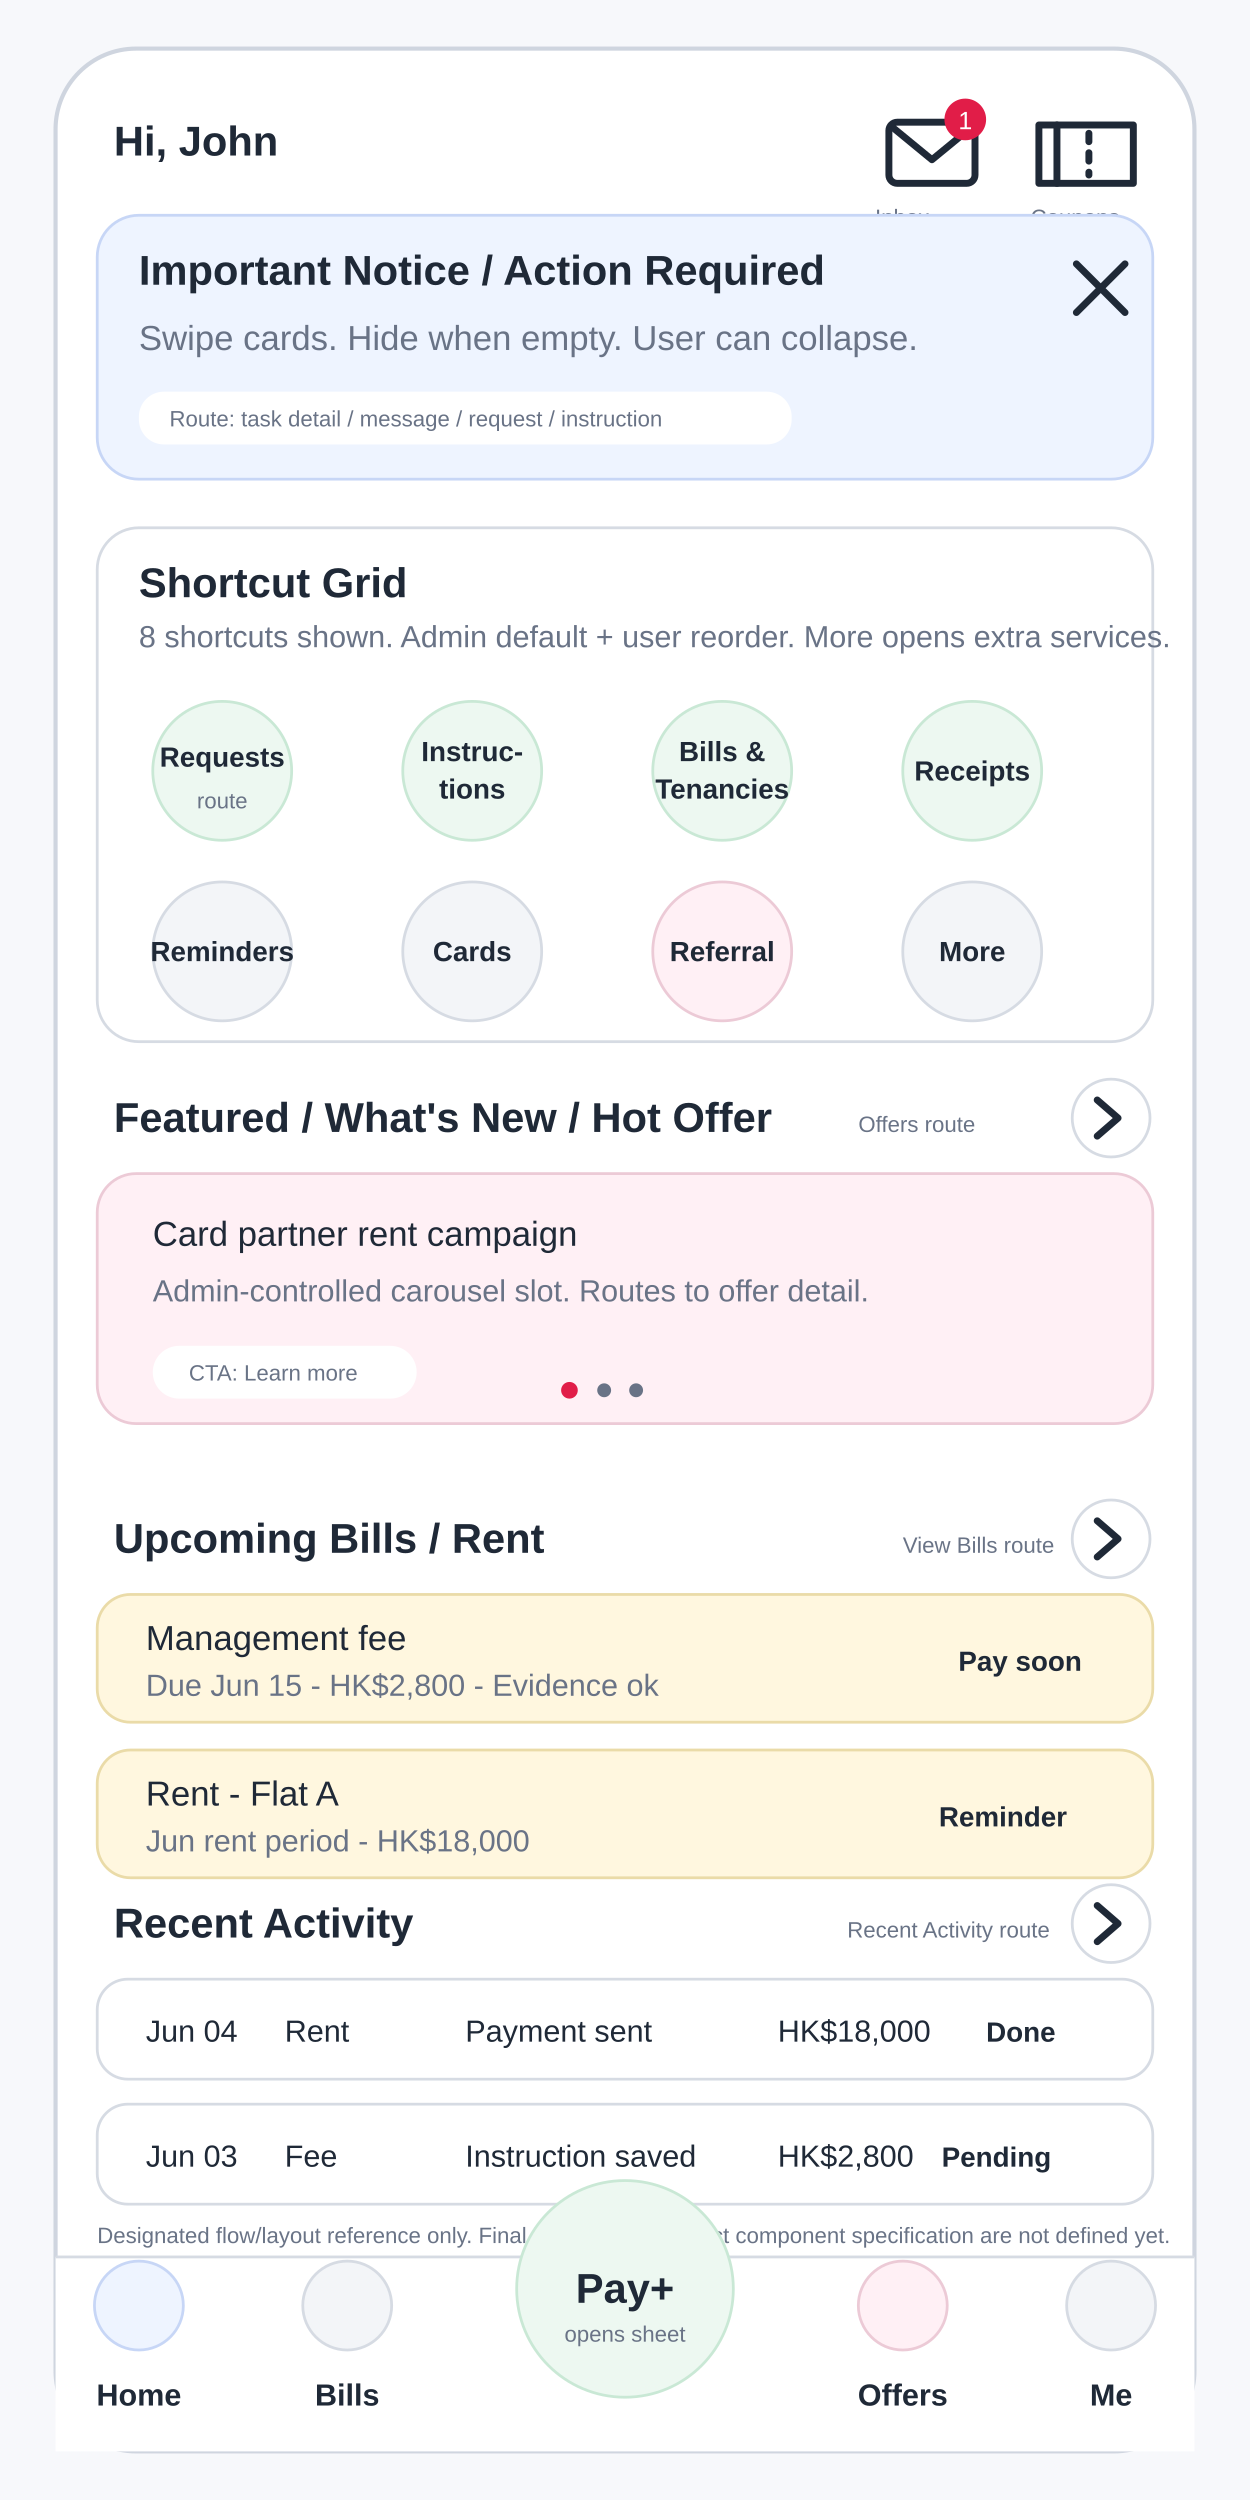
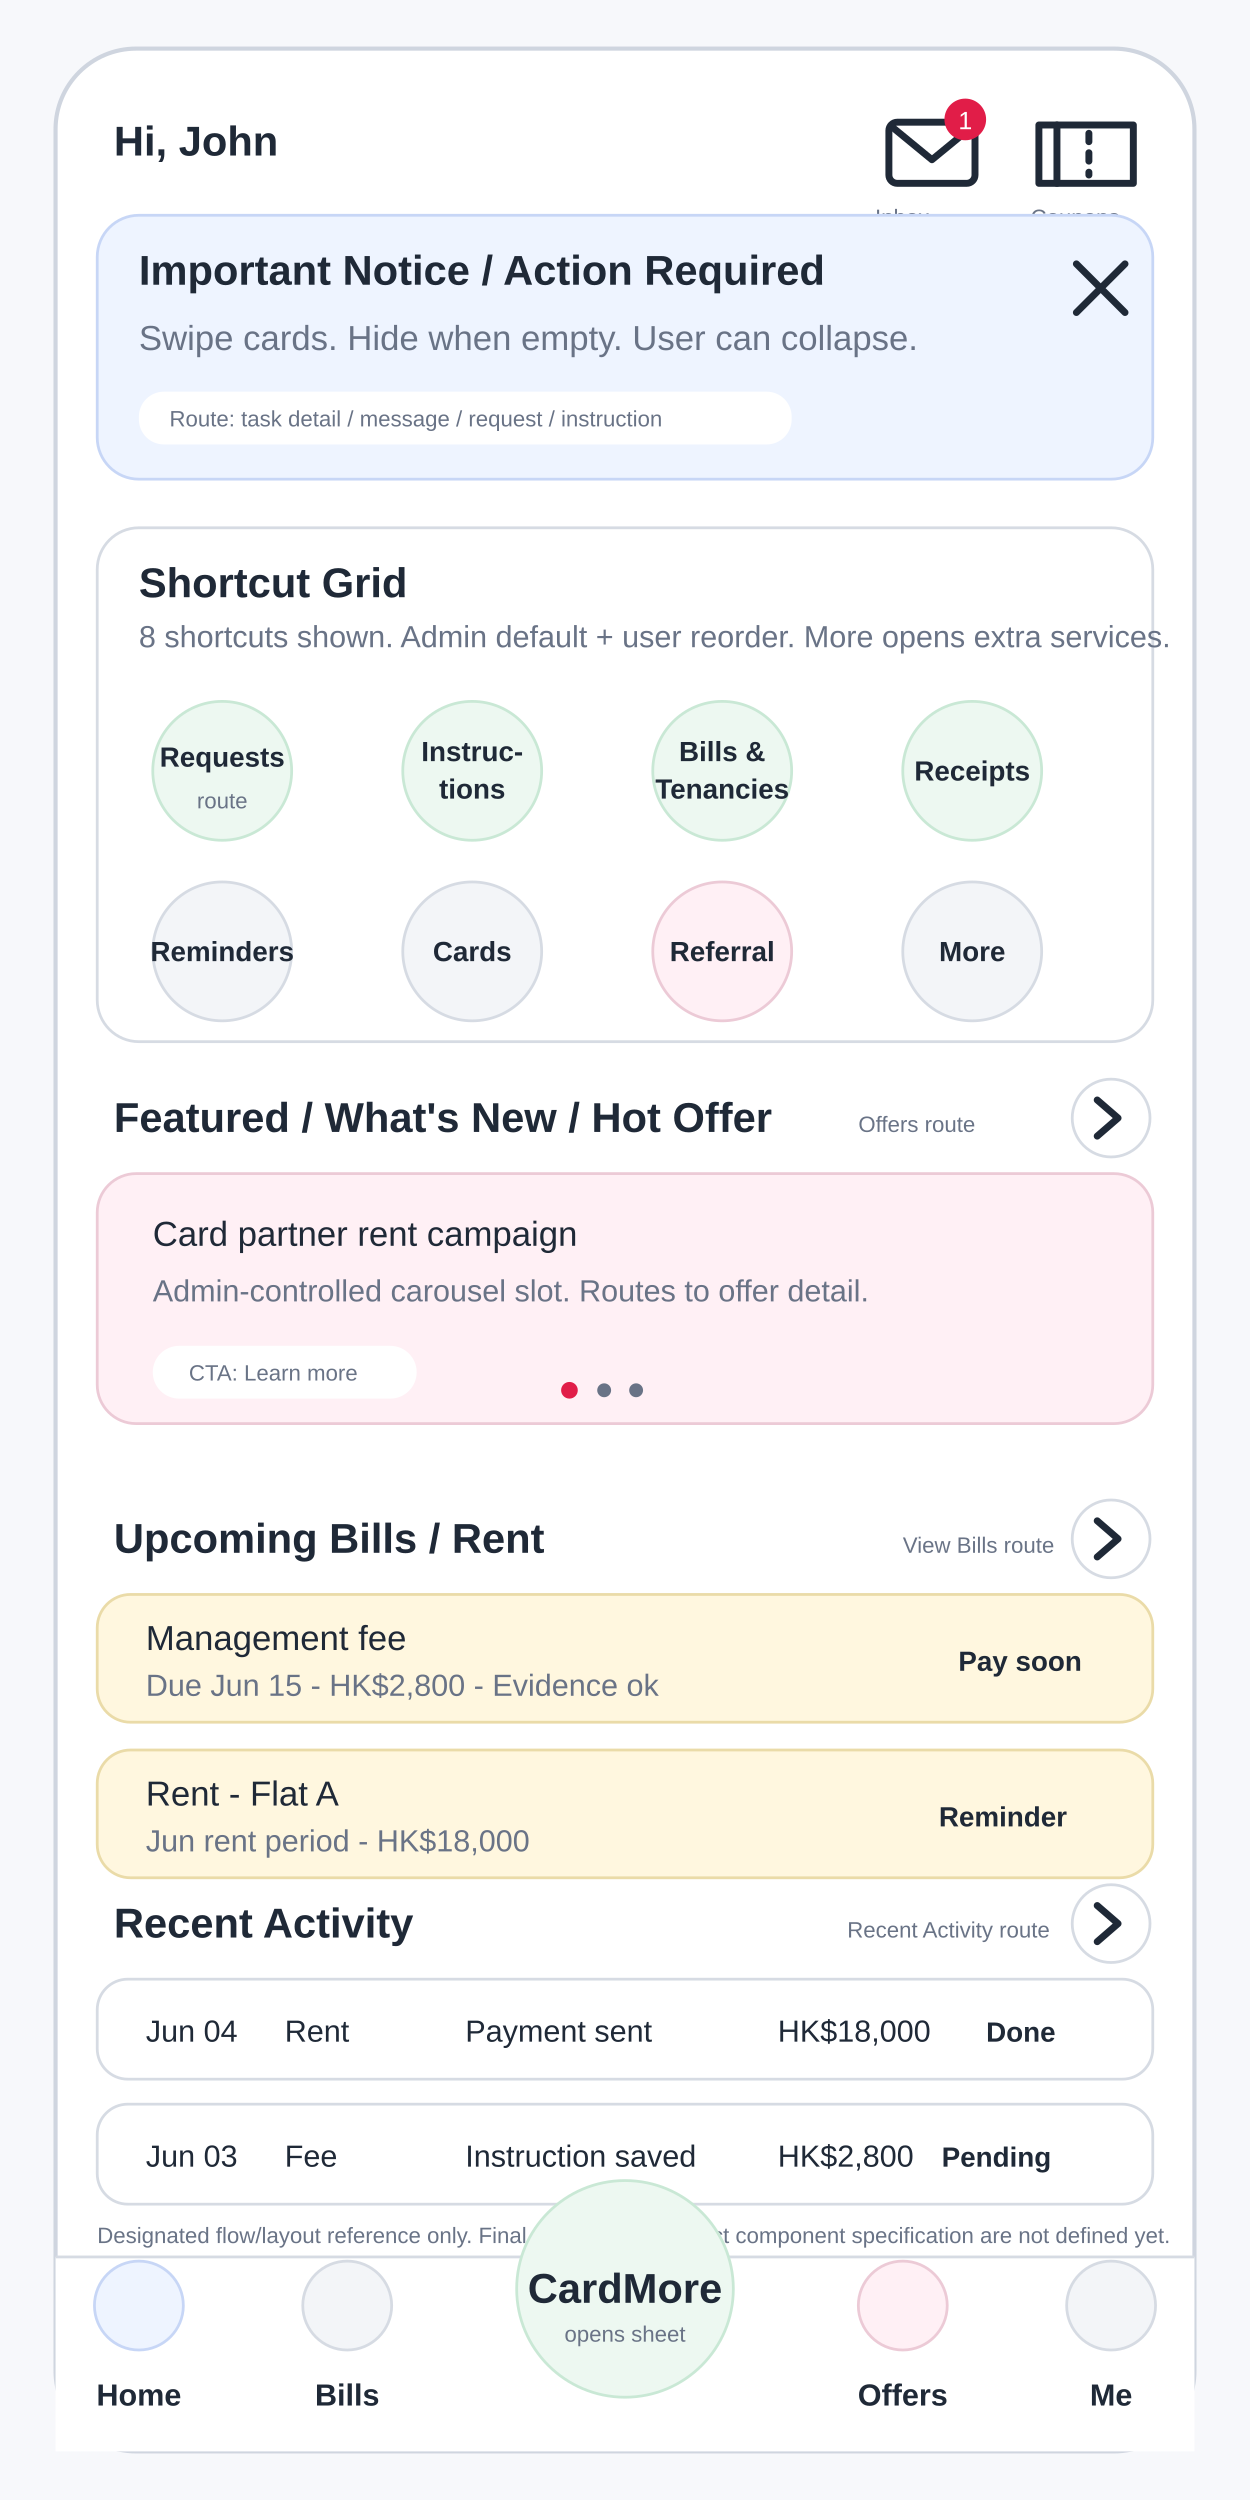
<svg xmlns="http://www.w3.org/2000/svg" width="900" height="1800" viewBox="0 0 900 1800" role="img" aria-labelledby="title desc">
  <defs>
    <style>
      .bg { fill: #f7f8fb; }
      .phone { fill: #ffffff; stroke: #cfd5df; stroke-width: 3; }
      .card { fill: #ffffff; stroke: #d6dbe3; stroke-width: 2; }
      .soft-blue { fill: #eef4ff; stroke: #c7d6f6; stroke-width: 2; }
      .soft-green { fill: #edf8f1; stroke: #c9e8d5; stroke-width: 2; }
      .soft-yellow { fill: #fff7df; stroke: #eadba8; stroke-width: 2; }
      .soft-pink { fill: #fff0f5; stroke: #eccad6; stroke-width: 2; }
      .soft-gray { fill: #f3f5f8; stroke: #d6dbe3; stroke-width: 2; }
      .text { font-family: "Segoe UI", Arial, sans-serif; fill: #1f2937; }
      .muted { fill: #697386; }
      .tiny { font-size: 18px; }
      .small { font-size: 22px; }
      .body { font-size: 25px; }
      .heading { font-size: 30px; font-weight: 700; }
      .label { font-size: 20px; font-weight: 600; }
      .nav { font-size: 22px; font-weight: 600; }
      .route { font-size: 16px; fill: #697386; }
      .buttonText { font-size: 20px; font-weight: 600; }
      .icon { fill: none; stroke: #1f2937; stroke-width: 5; stroke-linecap: round; stroke-linejoin: round; }
      .dot { fill: #e11d48; }
      .white { fill: #ffffff; }
      .line { stroke: #d6dbe3; stroke-width: 2; }
    </style>
  </defs>
  <rect class="bg" x="0" y="0" width="900" height="1800" />
  <rect class="phone" x="40" y="35" width="820" height="1730" rx="58" />
  <text class="text heading" x="82" y="112">Hi, John</text>
  <g transform="translate(640 78)">
    <rect x="0" y="10" width="62" height="44" rx="6" class="icon" />
    <path d="M3 14 L31 37 L59 14" class="icon" />
    <circle cx="55" cy="8" r="15" class="dot" />
    <text class="text white tiny" x="50" y="15">1</text>
    <text class="text route" x="-10" y="84">Inbox</text>
  </g>
  <g transform="translate(748 78)">
    <path d="M0 12 H68 V54 H0 Z" class="icon" />
    <path d="M13 12 C13 26 13 40 13 54" class="icon" />
    <path d="M36 18 V48" class="icon" stroke-dasharray="6 8" />
    <text class="text route" x="-6" y="84">Coupons</text>
  </g>
  <rect class="soft-blue" x="70" y="155" width="760" height="190" rx="30" />
  <text class="text heading" x="100" y="205">Important Notice / Action Required</text>
  <text class="text body muted" x="100" y="252">Swipe cards. Hide when empty. User can collapse.</text>
  <rect class="white" x="100" y="282" width="470" height="38" rx="18" />
  <text class="text route" x="122" y="307">Route: task detail / message / request / instruction</text>
  <path d="M775 190 L810 225 M810 190 L775 225" class="icon" />
  <rect class="card" x="70" y="380" width="760" height="370" rx="30" />
  <text class="text heading" x="100" y="430">Shortcut Grid</text>
  <text class="text small muted" x="100" y="466">8 shortcuts shown. Admin default + user reorder. More opens extra services.</text>
  <g transform="translate(105 500)">
    <circle class="soft-green" cx="55" cy="55" r="50" />
    <text class="text buttonText" x="55" y="52" text-anchor="middle">Requests</text>
    <text class="text route" x="55" y="82" text-anchor="middle">route</text>
  </g>
  <g transform="translate(285 500)">
    <circle class="soft-green" cx="55" cy="55" r="50" />
    <text class="text buttonText" x="55" y="48" text-anchor="middle">Instruc-</text>
    <text class="text buttonText" x="55" y="75" text-anchor="middle">tions</text>
  </g>
  <g transform="translate(465 500)">
    <circle class="soft-green" cx="55" cy="55" r="50" />
    <text class="text buttonText" x="55" y="48" text-anchor="middle">Bills &amp;</text>
    <text class="text buttonText" x="55" y="75" text-anchor="middle">Tenancies</text>
  </g>
  <g transform="translate(645 500)">
    <circle class="soft-green" cx="55" cy="55" r="50" />
    <text class="text buttonText" x="55" y="62" text-anchor="middle">Receipts</text>
  </g>
  <g transform="translate(105 630)">
    <circle class="soft-gray" cx="55" cy="55" r="50" />
    <text class="text buttonText" x="55" y="62" text-anchor="middle">Reminders</text>
  </g>
  <g transform="translate(285 630)">
    <circle class="soft-gray" cx="55" cy="55" r="50" />
    <text class="text buttonText" x="55" y="62" text-anchor="middle">Cards</text>
  </g>
  <g transform="translate(465 630)">
    <circle class="soft-pink" cx="55" cy="55" r="50" />
    <text class="text buttonText" x="55" y="62" text-anchor="middle">Referral</text>
  </g>
  <g transform="translate(645 630)">
    <circle class="soft-gray" cx="55" cy="55" r="50" />
    <text class="text buttonText" x="55" y="62" text-anchor="middle">More</text>
  </g>
  <text class="text heading" x="82" y="815">Featured / What's New / Hot Offer</text>
  <text class="text route" x="618" y="815">Offers route</text>
  <circle class="card" cx="800" cy="805" r="28" />
  <path d="M790 792 L805 805 L790 818" class="icon" />
  <rect class="soft-pink" x="70" y="845" width="760" height="180" rx="28" />
  <text class="text body" x="110" y="897">Card partner rent campaign</text>
  <text class="text small muted" x="110" y="937">Admin-controlled carousel slot. Routes to offer detail.</text>
  <rect class="white" x="110" y="969" width="190" height="38" rx="19" />
  <text class="text route" x="136" y="994">CTA: Learn more</text>
  <circle class="dot" cx="410" cy="1001" r="6" />
  <circle class="muted" cx="435" cy="1001" r="5" />
  <circle class="muted" cx="458" cy="1001" r="5" />
  <text class="text heading" x="82" y="1118">Upcoming Bills / Rent</text>
  <text class="text route" x="650" y="1118">View Bills route</text>
  <circle class="card" cx="800" cy="1108" r="28" />
  <path d="M790 1095 L805 1108 L790 1121" class="icon" />
  <rect class="soft-yellow" x="70" y="1148" width="760" height="92" rx="24" />
  <text class="text body" x="105" y="1188">Management fee</text>
  <text class="text small muted" x="105" y="1221">Due Jun 15 - HK$2,800 - Evidence ok</text>
  <text class="text label" x="690" y="1203">Pay soon</text>
  <rect class="soft-yellow" x="70" y="1260" width="760" height="92" rx="24" />
  <text class="text body" x="105" y="1300">Rent - Flat A</text>
  <text class="text small muted" x="105" y="1333">Jun rent period - HK$18,000</text>
  <text class="text label" x="676" y="1315">Reminder</text>
  <text class="text heading" x="82" y="1395">Recent Activity</text>
  <text class="text route" x="610" y="1395">Recent Activity route</text>
  <circle class="card" cx="800" cy="1385" r="28" />
  <path d="M790 1372 L805 1385 L790 1398" class="icon" />
  <rect class="card" x="70" y="1425" width="760" height="72" rx="22" />
  <text class="text small" x="105" y="1470">Jun 04</text>
  <text class="text small" x="205" y="1470">Rent</text>
  <text class="text small" x="335" y="1470">Payment sent</text>
  <text class="text small" x="560" y="1470">HK$18,000</text>
  <text class="text label" x="710" y="1470">Done</text>
  <rect class="card" x="70" y="1515" width="760" height="72" rx="22" />
  <text class="text small" x="105" y="1560">Jun 03</text>
  <text class="text small" x="205" y="1560">Fee</text>
  <text class="text small" x="335" y="1560">Instruction saved</text>
  <text class="text small" x="560" y="1560">HK$2,800</text>
  <text class="text label" x="678" y="1560">Pending</text>
  <text class="text route" x="70" y="1615">Designated flow/layout reference only. Final UI design and exact component specification are not defined yet.</text>
  <rect class="white" x="40" y="1625" width="820" height="140" />
  <line class="line" x1="40" y1="1625" x2="860" y2="1625" />
  <g transform="translate(100 1660)">
    <circle class="soft-blue" cx="0" cy="0" r="32" />
    <text class="text nav" x="0" y="72" text-anchor="middle">Home</text>
  </g>
  <g transform="translate(250 1660)">
    <circle class="soft-gray" cx="0" cy="0" r="32" />
    <text class="text nav" x="0" y="72" text-anchor="middle">Bills</text>
  </g>
  <g transform="translate(450 1608)">
    <circle class="soft-green" cx="0" cy="40" r="78" />
-     <text class="text heading" x="0" y="50" text-anchor="middle">Pay+</text>
+     <text class="text heading" x="0" y="50" text-anchor="middle">CardMore</text>
    <text class="text route" x="0" y="78" text-anchor="middle">opens sheet</text>
  </g>
  <g transform="translate(650 1660)">
    <circle class="soft-pink" cx="0" cy="0" r="32" />
    <text class="text nav" x="0" y="72" text-anchor="middle">Offers</text>
  </g>
  <g transform="translate(800 1660)">
    <circle class="soft-gray" cx="0" cy="0" r="32" />
    <text class="text nav" x="0" y="72" text-anchor="middle">Me</text>
  </g>
</svg>
